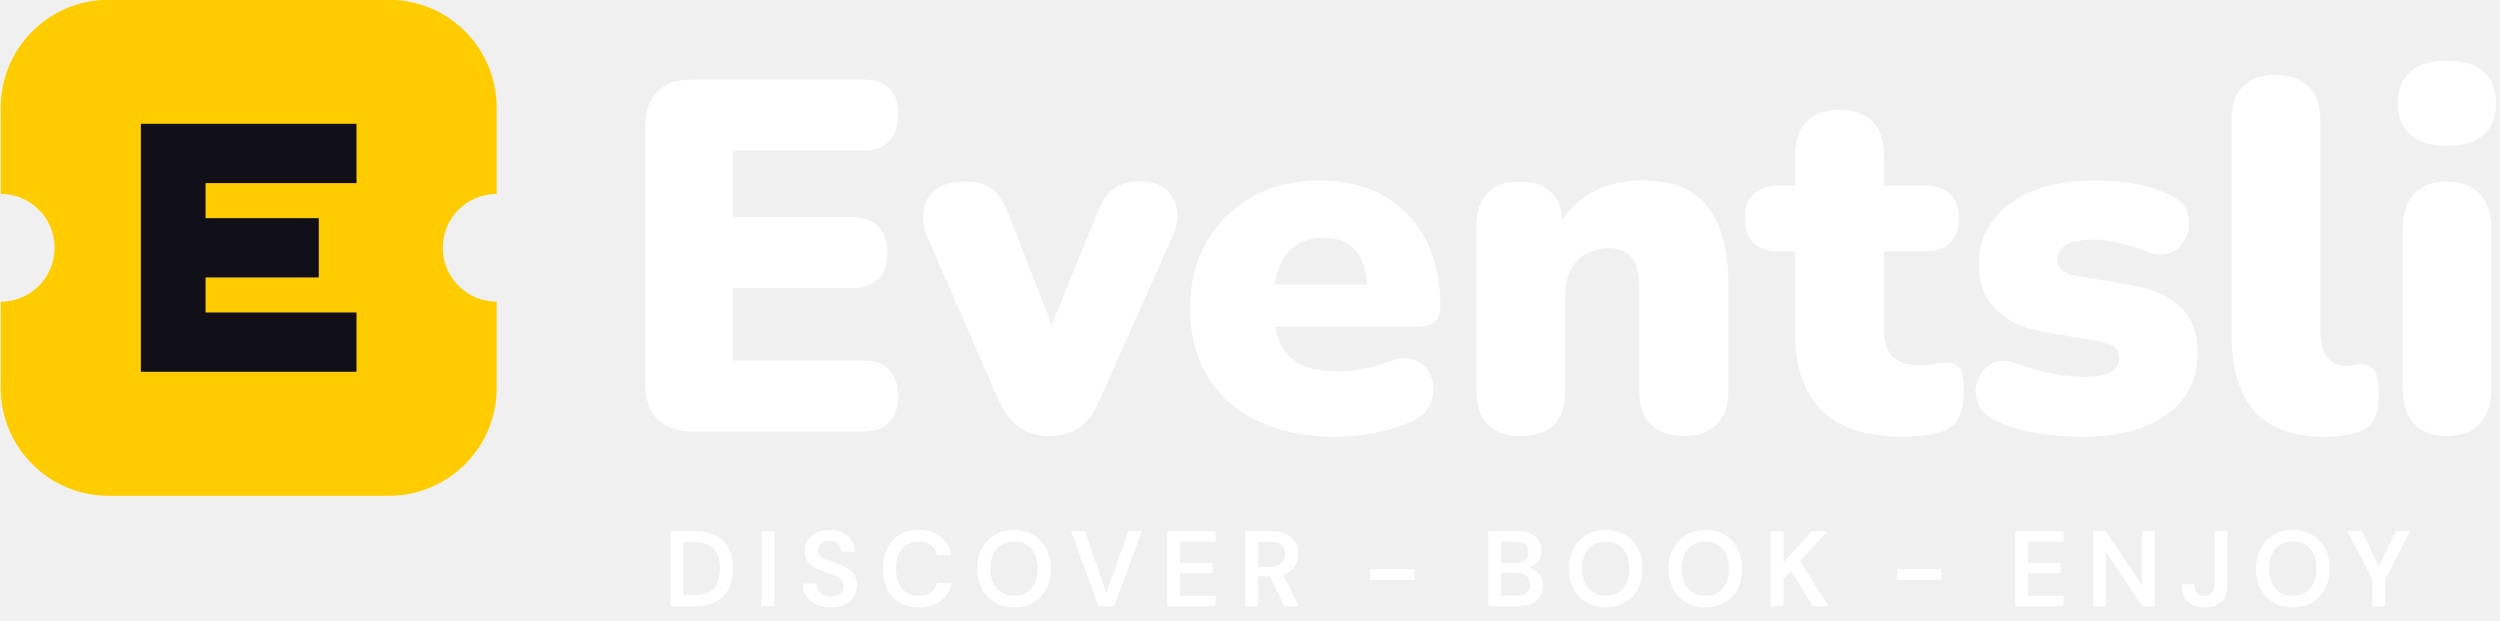
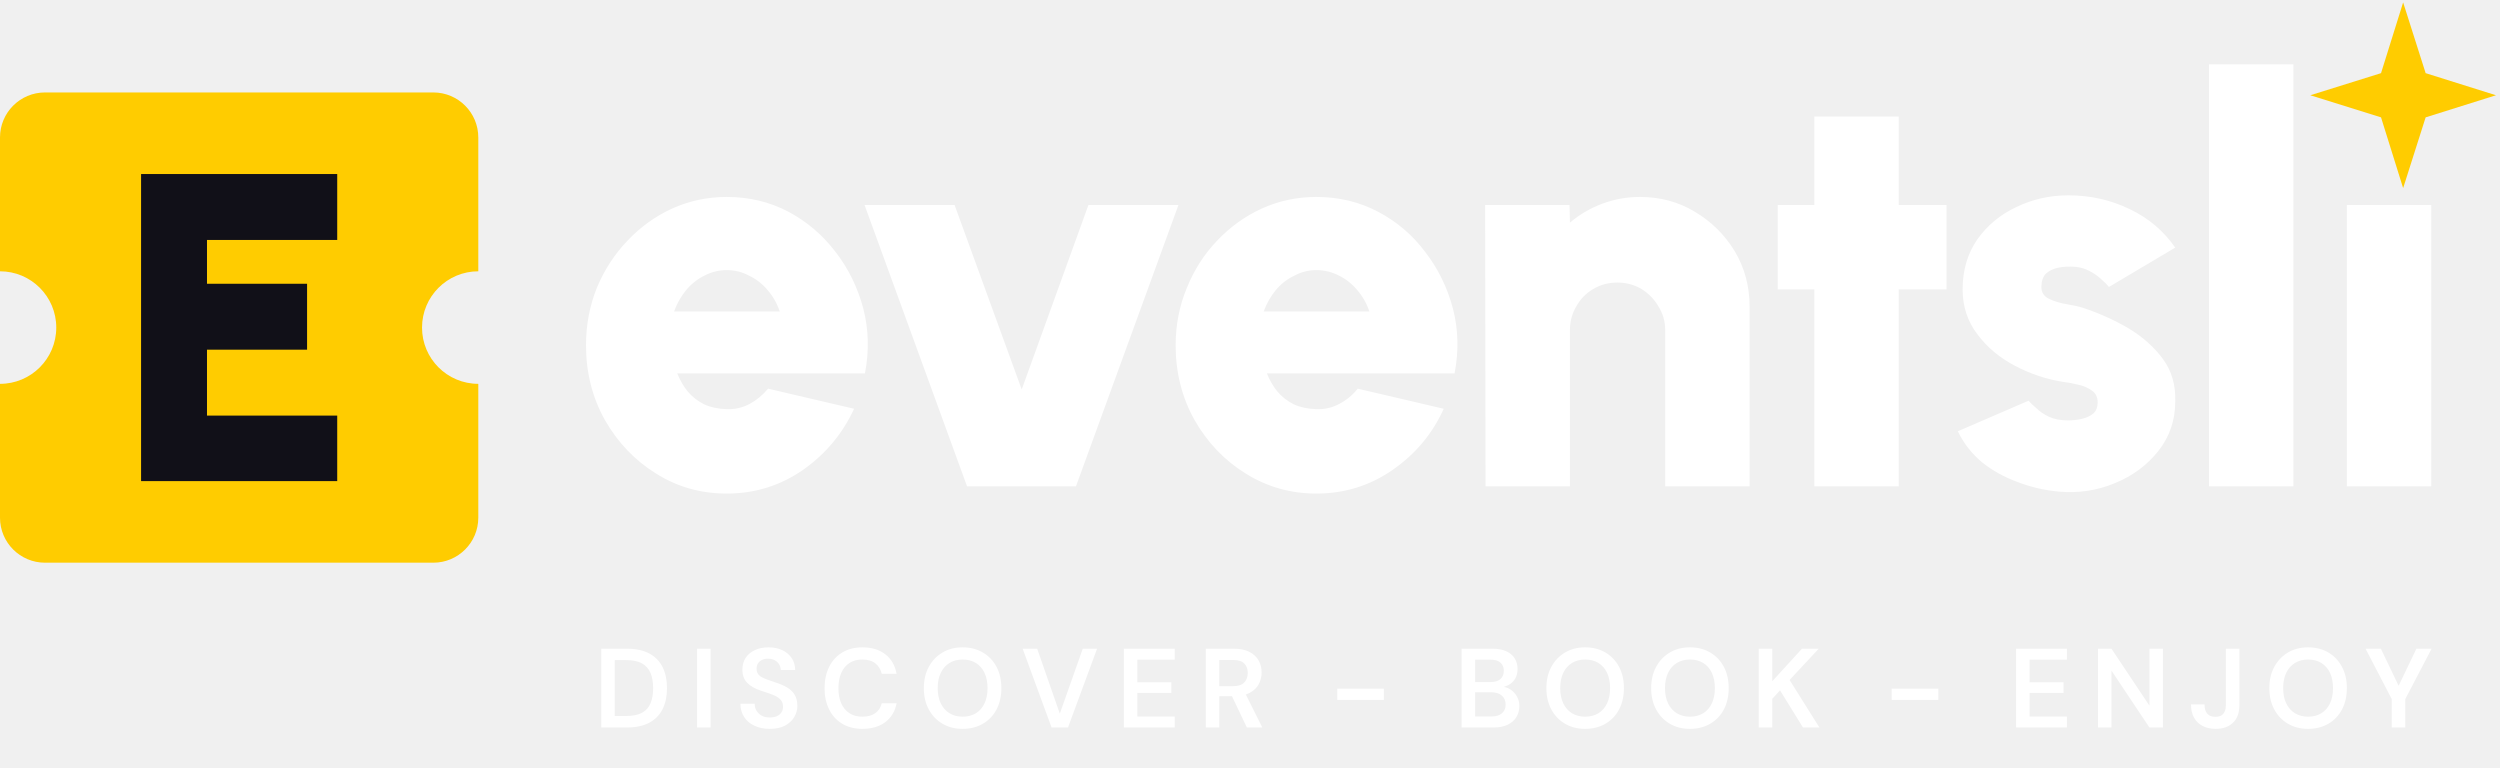
- <svg xmlns="http://www.w3.org/2000/svg" viewBox="0 -16.0 700.8 174.1" width="2803.2" height="696">
-   <g transform="translate(0 -16.05) scale(0.3024)">
-     <path d="M100 0H360A100 100 0 0 1 460 100V180A50 50 0 0 0 460 280V360A100 100 0 0 1 360 460H100A100 100 0 0 1 0 360V280A50 50 0 0 0 0 180V100A100 100 0 0 1 100 0Z" fill="#FFCC00" />
-     <path d="M130 115H330V170H190V202.5H295V257.5H190V290H330V345H130Z" fill="#111018" />
+ <svg xmlns="http://www.w3.org/2000/svg" viewBox="0 -121 622 191" width="2488" height="764">
+   <path d="M11.2 -98H107.8A11.2 11.2 0 0 1 119 -86.8V-53.5A14 14 0 0 0 119 -25.5V7.8A11.2 11.2 0 0 1 107.8 19H11.2A11.2 11.2 0 0 1 0 7.8V-25.5A14 14 0 0 0 0 -53.5V-86.8A11.2 11.2 0 0 1 11.2 -98Z" fill="#FFCC00" />
+   <path d="M83.9-1.3L35.1-1.3L35.1-77.7L83.9-77.7L83.9-61.3L51.5-61.3L51.5-50.4L76.4-50.4L76.4-34.0L51.5-34.0L51.5-17.6L83.9-17.6L83.9-1.3Z" fill="#111018" />
+   <g transform="translate(141.6 0)">
+     <path d="M39.2 1.8L39.2 1.8Q29.5 1.8 21.6-3.2Q13.7-8.1 8.9-16.5Q4.2-24.9 4.2-35.1L4.2-35.1Q4.2-42.7 6.9-49.4Q9.7-56.1 14.5-61.1Q19.3-66.2 25.6-69.1Q32.0-72.0 39.2-72.0L39.2-72.0Q47.6-72.0 54.6-68.3Q61.5-64.6 66.3-58.3Q71.1-52.1 73.2-44.2Q75.2-36.4 73.6-28.1L73.6-28.1L26.9-28.1Q27.9-25.6 29.5-23.6Q31.2-21.6 33.6-20.4Q36.0-19.3 39.2-19.2L39.2-19.2Q42.3-19.1 44.9-20.5Q47.5-21.9 49.5-24.3L49.5-24.3L70.9-19.3Q66.6-10.0 58.2-4.1Q49.7 1.8 39.2 1.8ZM26.1-43.5L26.1-43.5L52.4-43.5Q51.4-46.5 49.4-48.8Q47.5-51.1 44.8-52.4Q42.2-53.8 39.2-53.8L39.2-53.8Q36.3-53.8 33.6-52.4Q31.0-51.1 29.1-48.8Q27.2-46.5 26.1-43.5ZM151.6-70L126.1 0L99.0 0L73.5-70L95.9-70L112.6-24.1L129.2-70L151.6-70ZM185.9 1.8L185.9 1.8Q176.3 1.8 168.3-3.2Q160.4-8.1 155.6-16.5Q150.9-24.9 150.9-35.1L150.9-35.1Q150.9-42.7 153.7-49.4Q156.4-56.1 161.2-61.1Q166.0-66.2 172.3-69.1Q178.7-72.0 185.9-72.0L185.9-72.0Q194.3-72.0 201.3-68.3Q208.3-64.6 213.0-58.3Q217.8-52.1 219.9-44.2Q221.9-36.4 220.3-28.1L220.3-28.1L173.6-28.1Q174.6-25.6 176.2-23.6Q177.9-21.6 180.3-20.4Q182.7-19.3 185.9-19.2L185.9-19.2Q189.0-19.1 191.6-20.5Q194.3-21.9 196.2-24.3L196.2-24.3L217.6-19.3Q213.4-10.0 204.9-4.1Q196.4 1.8 185.9 1.8ZM172.8-43.5L172.8-43.5L199.1-43.5Q198.1-46.5 196.1-48.8Q194.2-51.1 191.6-52.4Q188.9-53.8 185.9-53.8L185.9-53.8Q183.0-53.8 180.4-52.4Q177.7-51.1 175.8-48.8Q173.9-46.5 172.8-43.5ZM293.7-44.7L293.7-44.7L293.7 0L272.7 0L272.7-38.9Q272.7-42.1 271.0-44.8Q269.4-47.5 266.8-49.1Q264.1-50.7 260.8-50.7L260.8-50.7Q257.5-50.7 254.8-49.1Q252.1-47.5 250.6-44.8Q249.0-42.1 249.0-38.9L249.0-38.9L249.0 0L228.0 0L227.9-70L248.9-70L249.0-65.6Q252.5-68.6 257.0-70.3Q261.5-72.0 266.4-72.0L266.4-72.0Q274.0-72.0 280.1-68.3Q286.3-64.6 290.0-58.5Q293.7-52.3 293.7-44.7ZM342.7-70L342.7-49.0L330.8-49.0L330.8 0L309.8 0L309.8-49.0L300.7-49.0L300.7-70L309.8-70L309.8-92.0L330.8-92.0L330.8-70L342.7-70ZM370.5 1.3L370.5 1.3Q365.2 0.8 360.3-1.1Q355.4-2.9 351.5-6.0Q347.7-9.2 345.5-13.7L345.5-13.7L363.1-21.3Q363.8-20.5 365.1-19.4Q366.3-18.2 368.2-17.3Q370.2-16.4 372.9-16.4L372.9-16.4Q374.7-16.4 376.4-16.8Q378.1-17.2 379.2-18.1Q380.3-19.1 380.3-20.9L380.3-20.9Q380.3-22.8 378.9-23.8Q377.4-24.9 375.4-25.3Q373.4-25.8 371.6-26.0L371.6-26.0Q365.4-27.0 359.7-30.0Q354.0-33.0 350.4-37.8Q346.7-42.6 346.7-49.0L346.7-49.0Q346.7-56.2 350.4-61.5Q354.1-66.7 360.1-69.5Q366.1-72.4 373.0-72.4L373.0-72.4Q381.2-72.4 388.2-69.0Q395.2-65.7 399.6-59.4L399.6-59.4L383.1-49.6Q382.3-50.6 381.0-51.7Q379.8-52.8 378.2-53.6Q376.7-54.4 374.9-54.6L374.9-54.6Q372.4-54.8 370.5-54.4Q368.6-54.0 367.4-52.9Q366.3-51.7 366.3-49.6L366.3-49.6Q366.3-47.5 368.3-46.6Q370.2-45.7 372.7-45.3Q375.1-44.9 376.7-44.4L376.7-44.4Q382.7-42.4 388.0-39.3Q393.3-36.1 396.6-31.6Q399.8-27.2 399.6-21.1L399.6-21.1Q399.6-14.1 395.4-8.8Q391.2-3.5 384.6-0.8Q377.9 2.0 370.5 1.3Z" fill="#FFFFFF" />
+     <path d="M429.0 0L408.0 0L408.0-105.0L429.0-105.0L429.0 0ZM442.3 0L442.3-70L463.3-70L463.3 0L442.3 0Z" fill="#FFFFFF" />
+     <path d="M456.3 -120.4L461.9 -102.8L479.4 -97.3L461.9 -91.8L456.3 -74.2L450.8 -91.8L433.2 -97.3L450.8 -102.8Z" fill="#FFCC00" />
  </g>
-   <g transform="translate(171.8 105.0)">
-     <path d="M69.9 0L22.4 0Q15.8 0 12.4-3.4Q9.0-6.9 9.0-13.3L9.0-13.3L9.0-85.4Q9.0-91.8 12.4-95.3Q15.8-98.7 22.4-98.7L22.4-98.7L69.9-98.7Q74.9-98.7 77.4-96.2Q79.9-93.7 79.9-88.9L79.9-88.9Q79.9-84.0 77.4-81.4Q74.9-78.8 69.9-78.8L69.9-78.8L33.6-78.8L33.6-60.1L66.8-60.1Q71.7-60.1 74.3-57.5Q76.9-55.0 76.9-50.1L76.9-50.1Q76.9-45.2 74.3-42.7Q71.7-40.2 66.8-40.2L66.8-40.2L33.6-40.2L33.6-19.9L69.9-19.9Q74.9-19.9 77.4-17.3Q79.9-14.7 79.9-9.9L79.9-9.9Q79.9-5.0 77.4-2.5Q74.9 0 69.9 0L69.9 0ZM122.2 1.3L122.2 1.3Q117.3 1.3 113.9-1.2Q110.5-3.6 108.2-8.5L108.2-8.5L88.2-54.3Q86.5-58.5 87.1-62.2Q87.6-65.8 90.7-68.0Q93.7-70.1 99.0-70.1L99.0-70.1Q103.5-70.1 106.2-68.1Q108.9-66.1 111.2-60.2L111.2-60.2L125.3-23.8L120.5-23.8L135.4-60.3Q137.6-66.1 140.4-68.1Q143.2-70.1 148.1-70.1L148.1-70.1Q152.3-70.1 154.9-68.0Q157.5-65.8 158.1-62.2Q158.6-58.5 156.7-54.3L156.7-54.3L136.2-8.4Q134.1-3.5 130.7-1.1Q127.3 1.3 122.2 1.3ZM202.6 1.5L202.6 1.5Q190.0 1.5 180.8-2.9Q171.6-7.3 166.7-15.4Q161.8-23.5 161.8-34.6L161.8-34.6Q161.8-45.2 166.5-53.3Q171.2-61.3 179.4-65.9Q187.6-70.4 198.1-70.4L198.1-70.4Q205.8-70.4 212.1-68.0Q218.4-65.5 222.9-60.8Q227.4-56.1 229.7-49.6Q232.0-43.0 232.0-34.9L232.0-34.9Q232.0-32.1 230.4-30.7Q228.9-29.4 225.5-29.4L225.5-29.4L182.7-29.4L182.7-41.2L213.8-41.2L211.5-39.3Q211.5-44.5 210.1-47.7Q208.7-51.0 206.0-52.6Q203.3-54.3 199.2-54.3L199.2-54.3Q194.9-54.3 191.7-52.3Q188.6-50.3 186.9-46.3Q185.2-42.4 185.2-36.5L185.2-36.5L185.2-35.3Q185.2-25.3 189.6-21.1Q194.0-16.8 203.3-16.8L203.3-16.8Q206.4-16.8 210.4-17.6Q214.3-18.3 218.0-19.7L218.0-19.7Q221.6-21.1 224.3-20.2Q226.9-19.3 228.4-17.2Q229.9-15.0 230.0-12.3Q230.2-9.5 228.8-6.9Q227.4-4.3 224.1-2.9L224.1-2.9Q219.2-0.7 213.7 0.4Q208.2 1.5 202.6 1.5ZM254.4 1.3L254.4 1.3Q248.5 1.3 245.3-2.0Q242.1-5.2 242.1-11.3L242.1-11.3L242.1-57.7Q242.1-63.7 245.2-66.9Q248.4-70.1 254.2-70.1L254.2-70.1Q260.1-70.1 263.2-66.9Q266.3-63.7 266.3-57.7L266.3-57.7L266.3-51.1L264.7-56.8Q268.1-63.4 274.3-66.9Q280.6-70.4 288.5-70.4L288.5-70.4Q296.8-70.4 302.1-67.3Q307.4-64.1 310.1-57.5Q312.8-50.8 312.8-40.7L312.8-40.7L312.8-11.3Q312.8-5.2 309.5-2.0Q306.3 1.3 300.3 1.3L300.3 1.3Q294.3 1.3 291.1-2.0Q287.8-5.2 287.8-11.3L287.8-11.3L287.8-39.8Q287.8-46.1 285.7-48.7Q283.5-51.4 279.3-51.4L279.3-51.4Q273.7-51.4 270.3-47.8Q267.0-44.2 267.0-38.2L267.0-38.2L267.0-11.3Q267.0 1.3 254.4 1.3ZM362.3 1.5L362.3 1.5Q351.8 1.5 345.0-1.7Q338.2-4.9 334.9-11.4Q331.5-17.9 331.5-27.7L331.5-27.7L331.5-50.5L326.8-50.5Q322.3-50.5 319.8-52.9Q317.4-55.3 317.4-59.8L317.4-59.8Q317.4-64.3 319.8-66.6Q322.3-68.9 326.8-68.9L326.8-68.9L331.5-68.9L331.5-77.6Q331.5-83.7 334.7-86.9Q338.0-90.2 344.0-90.2L344.0-90.2Q350-90.2 353.2-86.9Q356.4-83.7 356.4-77.6L356.4-77.6L356.4-68.9L367.9-68.9Q372.5-68.9 375.0-66.6Q377.4-64.3 377.4-59.8L377.4-59.8Q377.4-55.3 375.0-52.9Q372.5-50.5 367.9-50.5L367.9-50.5L356.4-50.5L356.4-28.6Q356.4-23.4 358.9-20.9Q361.3-18.5 366.7-18.5L366.7-18.5Q368.6-18.5 370.4-18.9Q372.3-19.3 373.8-19.3L373.8-19.3Q376.0-19.5 377.4-18.0Q378.8-16.5 378.8-11.3L378.8-11.3Q378.8-7.1 377.6-4.3Q376.3-1.4 373.1-0.1L373.1-0.1Q371.1 0.6 367.8 1.1Q364.4 1.5 362.3 1.5ZM412.6 1.5L412.6 1.5Q406.4 1.5 400.1 0.6Q393.7-0.3 388.5-2.7L388.5-2.7Q385-4.1 383.5-6.4Q382.1-8.8 382.1-11.5Q382.2-14.1 383.7-16.3Q385.1-18.5 387.6-19.4Q390.0-20.3 393.1-19.2L393.1-19.2Q399-17.1 403.7-16.2Q408.4-15.3 412.7-15.3L412.7-15.3Q417.9-15.3 420.1-16.7Q422.4-18.2 422.4-20.6L422.4-20.6Q422.4-22.7 420.9-23.8Q419.4-24.9 416.8-25.3L416.8-25.3L401.2-27.9Q392.6-29.4 387.8-34.2Q383.0-39.1 383.0-46.9L383.0-46.9Q383.0-54.2 387.2-59.4Q391.3-64.7 398.5-67.6Q405.7-70.4 415.1-70.4L415.1-70.4Q421.4-70.4 426.6-69.5Q431.8-68.6 436.7-66.2L436.7-66.2Q439.7-65.0 441-62.6Q442.3-60.2 442.0-57.6Q441.7-55.0 440.2-52.9Q438.8-50.7 436.2-49.9Q433.7-49.1 430.4-50.3L430.4-50.3Q425.7-52.1 422.2-52.9Q418.6-53.8 415.5-53.8L415.5-53.8Q409.8-53.8 407.4-52.2Q405.0-50.7 405.0-48.3L405.0-48.3Q405.0-46.5 406.3-45.3Q407.5-44.1 410.2-43.7L410.2-43.7L425.7-41.0Q434.7-39.6 439.5-34.9Q444.4-30.2 444.4-22.3L444.4-22.3Q444.4-10.9 435.7-4.7Q427 1.5 412.6 1.5Z" fill="#FFFFFF" />
-     <path d="M480.1 1.5L480.1 1.5Q466.6 1.5 460.3-5.7Q453.9-12.9 453.9-27.4L453.9-27.4L453.9-87.4Q453.9-93.5 457.1-96.7Q460.3-100.0 466.2-100.0L466.2-100.0Q472.2-100.0 475.5-96.7Q478.8-93.5 478.8-87.4L478.8-87.4L478.8-28.3Q478.8-23.1 480.8-20.7Q482.9-18.3 486.1-18.3L486.1-18.3Q487.1-18.3 488.1-18.6Q489.2-18.8 490.4-18.9L490.4-18.9Q492.8-18.9 494.0-17.1Q495.2-15.3 495.2-9.7L495.2-9.7Q495.2-4.8 493.2-2.3Q491.3 0.1 487.2 0.8L487.2 0.8Q486.1 1.0 484.0 1.3Q481.9 1.5 480.1 1.5ZM514.2 1.3L514.2 1.3Q508.3 1.3 505.1-2.2Q501.9-5.7 501.9-12.3L501.9-12.3L501.9-56.6Q501.9-63.1 505.1-66.6Q508.3-70.1 514.2-70.1L514.2-70.1Q520.2-70.1 523.5-66.6Q526.8-63.1 526.8-56.6L526.8-56.6L526.8-12.3Q526.8-5.7 523.6-2.2Q520.4 1.3 514.2 1.3ZM514.2-80.1L514.2-80.1Q507.6-80.1 504.1-83.2Q500.5-86.2 500.5-92.1L500.5-92.1Q500.5-97.9 504.1-100.9Q507.6-104.0 514.2-104.0L514.2-104.0Q521.1-104.0 524.6-100.9Q528.1-97.9 528.1-92.1L528.1-92.1Q528.1-86.2 524.6-83.2Q521.1-80.1 514.2-80.1Z" fill="#FFFFFF" />
-   </g>
-   <path d="M194.67 154L187.89 154L187.89 133L194.67 133Q198.33 133 200.72 134.29Q203.10 135.58 204.25 137.94Q205.41 140.29 205.41 143.53L205.41 143.53Q205.41 146.71 204.25 149.06Q203.10 151.42 200.72 152.71Q198.33 154 194.67 154L194.67 154ZM191.49 136.03L191.49 150.94L194.49 150.94Q197.22 150.94 198.79 150.06Q200.37 149.17 201.04 147.50Q201.72 145.84 201.72 143.53L201.72 143.53Q201.72 141.19 201.04 139.53Q200.37 137.86 198.79 136.94Q197.22 136.03 194.49 136.03L194.49 136.03L191.49 136.03ZM217.02 154L213.42 154L213.42 133L217.02 133L217.02 154ZM232.81 154.36L232.81 154.36Q230.53 154.36 228.76 153.55Q226.99 152.74 226.00 151.24Q225.01 149.74 224.98 147.67L224.98 147.67L228.79 147.67Q228.79 148.72 229.28 149.54Q229.78 150.37 230.66 150.85Q231.55 151.33 232.81 151.33L232.81 151.33Q233.89 151.33 234.68 150.99Q235.48 150.64 235.91 150.00Q236.35 149.35 236.35 148.48L236.35 148.48Q236.35 147.49 235.88 146.84Q235.42 146.20 234.61 145.75Q233.80 145.30 232.75 144.96Q231.70 144.61 230.53 144.22L230.53 144.22Q228.04 143.38 226.78 142.07Q225.52 140.77 225.52 138.58L225.52 138.58Q225.52 136.75 226.39 135.43Q227.26 134.11 228.83 133.38Q230.41 132.64 232.48 132.64L232.48 132.64Q234.58 132.64 236.15 133.39Q237.73 134.14 238.64 135.47Q239.56 136.81 239.59 138.67L239.59 138.67L235.75 138.67Q235.72 137.89 235.33 137.22Q234.94 136.54 234.20 136.10Q233.47 135.67 232.42 135.67L232.42 135.67Q231.52 135.64 230.81 135.96Q230.11 136.27 229.70 136.85Q229.30 137.44 229.30 138.31L229.30 138.31Q229.30 139.15 229.67 139.71Q230.05 140.26 230.77 140.63Q231.49 141.01 232.45 141.34Q233.41 141.67 234.55 142.06L234.55 142.06Q236.11 142.57 237.38 143.31Q238.66 144.04 239.41 145.21Q240.16 146.38 240.16 148.24L240.16 148.24Q240.16 149.86 239.32 151.25Q238.48 152.65 236.86 153.50Q235.24 154.36 232.81 154.36ZM257.50 154.36L257.50 154.36Q254.38 154.36 252.11 153.00Q249.85 151.63 248.63 149.19Q247.42 146.74 247.42 143.53L247.42 143.53Q247.42 140.29 248.63 137.84Q249.85 135.40 252.11 134.02Q254.38 132.64 257.50 132.64L257.50 132.64Q261.25 132.64 263.62 134.49Q265.99 136.33 266.62 139.69L266.62 139.69L262.66 139.69Q262.24 137.92 260.95 136.90Q259.66 135.88 257.47 135.88L257.47 135.88Q255.49 135.88 254.06 136.80Q252.64 137.71 251.87 139.44Q251.11 141.16 251.11 143.53L251.11 143.53Q251.11 145.90 251.87 147.59Q252.64 149.29 254.06 150.21Q255.49 151.12 257.47 151.12L257.47 151.12Q259.66 151.12 260.95 150.18Q262.24 149.23 262.66 147.55L262.66 147.55L266.62 147.55Q266.02 150.73 263.63 152.54Q261.25 154.36 257.50 154.36ZM284.20 154.36L284.20 154.36Q281.17 154.36 278.85 153.00Q276.52 151.63 275.20 149.19Q273.88 146.74 273.88 143.50L273.88 143.50Q273.88 140.29 275.20 137.84Q276.52 135.40 278.85 134.02Q281.17 132.64 284.20 132.64L284.20 132.64Q287.29 132.64 289.63 134.02Q291.97 135.40 293.26 137.84Q294.55 140.29 294.55 143.50L294.55 143.50Q294.55 146.74 293.26 149.19Q291.97 151.63 289.63 153.00Q287.29 154.36 284.20 154.36ZM284.23 151.12L284.23 151.12Q286.24 151.12 287.74 150.21Q289.24 149.29 290.05 147.58Q290.86 145.87 290.86 143.50L290.86 143.50Q290.86 141.13 290.05 139.42Q289.24 137.71 287.74 136.80Q286.24 135.88 284.23 135.88L284.23 135.88Q282.22 135.88 280.72 136.80Q279.22 137.71 278.40 139.42Q277.57 141.13 277.57 143.50L277.57 143.50Q277.57 145.87 278.40 147.58Q279.22 149.29 280.72 150.21Q282.22 151.12 284.23 151.12ZM312.31 154L307.93 154L300.22 133L304.09 133L310.12 150.31L310.12 150.31L316.24 133L320.05 133L312.31 154ZM340.76 154L327.20 154L327.20 133L340.76 133L340.76 135.91L330.80 135.91L330.80 141.94L339.86 141.94L339.86 144.79L330.80 144.79L330.80 151.09L340.76 151.09L340.76 154ZM352.64 154L349.04 154L349.04 133L356.57 133Q359.06 133 360.69 133.85Q362.33 134.71 363.12 136.13Q363.92 137.56 363.92 139.36L363.92 139.36Q363.92 141.04 363.14 142.48Q362.36 143.92 360.71 144.79Q359.06 145.66 356.48 145.66L356.48 145.66L352.64 145.66L352.64 154ZM364.10 154L359.99 154L355.58 144.73L359.48 144.73L364.10 154ZM352.64 136L352.64 142.99L356.33 142.99Q358.34 142.99 359.28 142.01Q360.23 141.04 360.23 139.45L360.23 139.45Q360.23 137.89 359.30 136.94Q358.37 136 356.33 136L356.33 136L352.64 136ZM396.50 146.65L384.08 146.65L384.08 143.65L396.50 143.65L396.50 146.65ZM425.76 154L417.24 154L417.24 133L425.46 133Q427.68 133 429.16 133.69Q430.65 134.38 431.40 135.59Q432.15 136.81 432.15 138.40L432.15 138.40Q432.15 139.99 431.46 141.07Q430.77 142.15 429.64 142.72Q428.52 143.29 427.20 143.41L427.20 143.41L427.65 143.08Q429.06 143.11 430.18 143.83Q431.31 144.55 431.97 145.71Q432.63 146.86 432.63 148.27L432.63 148.27Q432.63 149.92 431.83 151.22Q431.04 152.53 429.51 153.26Q427.98 154 425.76 154L425.76 154ZM420.84 144.61L420.84 151.06L425.22 151.06Q426.99 151.06 427.98 150.22Q428.97 149.38 428.97 147.88L428.97 147.88Q428.97 146.38 427.95 145.50Q426.93 144.61 425.16 144.61L425.16 144.61L420.84 144.61ZM420.84 135.91L420.84 141.88L424.95 141.88Q426.69 141.88 427.59 141.09Q428.49 140.29 428.49 138.88L428.49 138.88Q428.49 137.50 427.59 136.71Q426.69 135.91 424.92 135.91L424.92 135.91L420.84 135.91ZM450.15 154.36L450.15 154.36Q447.12 154.36 444.80 153.00Q442.47 151.63 441.15 149.19Q439.83 146.74 439.83 143.50L439.83 143.50Q439.83 140.29 441.15 137.84Q442.47 135.40 444.80 134.02Q447.12 132.64 450.15 132.64L450.15 132.64Q453.24 132.64 455.58 134.02Q457.92 135.40 459.21 137.84Q460.50 140.29 460.50 143.50L460.50 143.50Q460.50 146.74 459.21 149.19Q457.92 151.63 455.58 153.00Q453.24 154.36 450.15 154.36ZM450.18 151.12L450.18 151.12Q452.19 151.12 453.69 150.21Q455.19 149.29 456.00 147.58Q456.81 145.87 456.81 143.50L456.81 143.50Q456.81 141.13 456.00 139.42Q455.19 137.71 453.69 136.80Q452.19 135.88 450.18 135.88L450.18 135.88Q448.17 135.88 446.67 136.80Q445.17 137.71 444.35 139.42Q443.52 141.13 443.52 143.50L443.52 143.50Q443.52 145.87 444.35 147.58Q445.17 149.29 446.67 150.21Q448.17 151.12 450.18 151.12ZM478.08 154.36L478.08 154.36Q475.05 154.36 472.73 153.00Q470.40 151.63 469.08 149.19Q467.76 146.74 467.76 143.50L467.76 143.50Q467.76 140.29 469.08 137.84Q470.40 135.40 472.73 134.02Q475.05 132.64 478.08 132.64L478.08 132.64Q481.17 132.64 483.51 134.02Q485.85 135.40 487.14 137.84Q488.43 140.29 488.43 143.50L488.43 143.50Q488.43 146.74 487.14 149.19Q485.85 151.63 483.51 153.00Q481.17 154.36 478.08 154.36ZM478.11 151.12L478.11 151.12Q480.12 151.12 481.62 150.21Q483.12 149.29 483.93 147.58Q484.74 145.87 484.74 143.50L484.74 143.50Q484.74 141.13 483.93 139.42Q483.12 137.71 481.62 136.80Q480.12 135.88 478.11 135.88L478.11 135.88Q476.10 135.88 474.60 136.80Q473.10 137.71 472.28 139.42Q471.45 141.13 471.45 143.50L471.45 143.50Q471.45 145.87 472.28 147.58Q473.10 149.29 474.60 150.21Q476.10 151.12 478.11 151.12ZM500.05 154L496.45 154L496.45 133L500.05 133L500.05 141.67L507.97 133L512.44 133L504.67 141.34L512.62 154L508.24 154L502.12 144.10L500.05 146.35L500.05 154ZM544.30 146.65L531.88 146.65L531.88 143.65L544.30 143.65L544.30 146.65ZM578.60 154L565.04 154L565.04 133L578.60 133L578.60 135.91L568.64 135.91L568.64 141.94L577.70 141.94L577.70 144.79L568.64 144.79L568.64 151.09L578.60 151.09L578.60 154ZM590.48 154L586.88 154L586.88 133L590.48 133L600.59 148.18L600.59 148.18L600.59 133L604.19 133L604.19 154L600.59 154L590.48 138.85L590.48 138.85L590.48 154ZM618.26 154.36L618.26 154.36Q616.25 154.36 614.77 153.59Q613.28 152.83 612.47 151.38Q611.66 149.92 611.66 147.85L611.66 147.85L615.26 147.85Q615.26 148.84 615.56 149.59Q615.86 150.34 616.51 150.75Q617.15 151.15 618.17 151.15L618.17 151.15Q619.19 151.15 619.79 150.76Q620.39 150.37 620.68 149.66Q620.96 148.96 620.96 148.03L620.96 148.03L620.96 133L624.56 133L624.56 148.03Q624.56 151.09 622.87 152.72Q621.17 154.36 618.26 154.36ZM642.86 154.36L642.86 154.36Q639.83 154.36 637.51 153.00Q635.18 151.63 633.86 149.19Q632.54 146.74 632.54 143.50L632.54 143.50Q632.54 140.29 633.86 137.84Q635.18 135.40 637.51 134.02Q639.83 132.64 642.86 132.64L642.86 132.64Q645.95 132.64 648.29 134.02Q650.63 135.40 651.92 137.84Q653.21 140.29 653.21 143.50L653.21 143.50Q653.21 146.74 651.92 149.19Q650.63 151.63 648.29 153.00Q645.95 154.36 642.86 154.36ZM642.89 151.12L642.89 151.12Q644.90 151.12 646.40 150.21Q647.90 149.29 648.71 147.58Q649.52 145.87 649.52 143.50L649.52 143.50Q649.52 141.13 648.71 139.42Q647.90 137.71 646.40 136.80Q644.90 135.88 642.89 135.88L642.89 135.88Q640.88 135.88 639.38 136.80Q637.88 137.71 637.06 139.42Q636.23 141.13 636.23 143.50L636.23 143.50Q636.23 145.87 637.06 147.58Q637.88 149.29 639.38 150.21Q640.88 151.12 642.89 151.12ZM668.79 154L665.19 154L665.19 146.44L658.20 133L662.28 133L667.41 143.68L666.63 143.68L671.76 133L675.81 133L668.79 146.44L668.79 154Z" fill="#FFFFFF" />
+   <path d="M155.92 60L149.59 60L149.59 40.40L155.92 40.40Q159.34 40.40 161.56 41.60Q163.79 42.81 164.87 45.01Q165.95 47.20 165.95 50.23L165.95 50.23Q165.95 53.20 164.87 55.39Q163.79 57.59 161.56 58.80Q159.34 60 155.92 60L155.92 60ZM152.95 43.23L152.95 57.14L155.75 57.14Q158.30 57.14 159.77 56.32Q161.24 55.49 161.87 53.94Q162.50 52.38 162.50 50.23L162.50 50.23Q162.50 48.04 161.87 46.49Q161.24 44.94 159.77 44.08Q158.30 43.23 155.75 43.23L155.75 43.23L152.95 43.23ZM176.79 60L173.43 60L173.43 40.40L176.79 40.40L176.79 60ZM191.52 60.34L191.52 60.34Q189.39 60.34 187.74 59.58Q186.08 58.82 185.16 57.42Q184.24 56.02 184.21 54.09L184.21 54.09L187.76 54.09Q187.76 55.07 188.23 55.84Q188.69 56.61 189.51 57.06Q190.34 57.51 191.52 57.51L191.52 57.51Q192.52 57.51 193.27 57.19Q194.01 56.86 194.41 56.26Q194.82 55.66 194.82 54.85L194.82 54.85Q194.82 53.92 194.39 53.32Q193.95 52.72 193.20 52.30Q192.44 51.88 191.46 51.56Q190.48 51.24 189.39 50.87L189.39 50.87Q187.06 50.09 185.89 48.87Q184.71 47.65 184.71 45.61L184.71 45.61Q184.71 43.90 185.52 42.67Q186.34 41.44 187.81 40.75Q189.28 40.06 191.21 40.06L191.21 40.06Q193.17 40.06 194.64 40.76Q196.11 41.46 196.96 42.71Q197.82 43.96 197.84 45.69L197.84 45.69L194.26 45.69Q194.23 44.96 193.87 44.33Q193.50 43.70 192.82 43.30Q192.13 42.89 191.15 42.89L191.15 42.89Q190.31 42.86 189.65 43.16Q189.00 43.45 188.62 44.00Q188.24 44.54 188.24 45.36L188.24 45.36Q188.24 46.14 188.59 46.66Q188.94 47.18 189.61 47.53Q190.28 47.88 191.18 48.18Q192.08 48.49 193.14 48.86L193.14 48.86Q194.60 49.33 195.79 50.02Q196.98 50.70 197.68 51.80Q198.38 52.89 198.38 54.62L198.38 54.62Q198.38 56.14 197.59 57.44Q196.81 58.74 195.30 59.54Q193.78 60.34 191.52 60.34ZM214.56 60.34L214.56 60.34Q211.65 60.34 209.54 59.06Q207.42 57.79 206.29 55.51Q205.15 53.22 205.15 50.23L205.15 50.23Q205.15 47.20 206.29 44.92Q207.42 42.64 209.54 41.35Q211.65 40.06 214.56 40.06L214.56 40.06Q218.06 40.06 220.27 41.79Q222.49 43.51 223.07 46.64L223.07 46.64L219.38 46.64Q218.99 44.99 217.78 44.04Q216.58 43.09 214.53 43.09L214.53 43.09Q212.69 43.09 211.36 43.94Q210.03 44.80 209.31 46.41Q208.60 48.02 208.60 50.23L208.60 50.23Q208.60 52.44 209.31 54.02Q210.03 55.60 211.36 56.46Q212.69 57.31 214.53 57.31L214.53 57.31Q216.58 57.31 217.78 56.43Q218.99 55.55 219.38 53.98L219.38 53.98L223.07 53.98Q222.51 56.95 220.29 58.64Q218.06 60.34 214.56 60.34ZM239.48 60.34L239.48 60.34Q236.66 60.34 234.49 59.06Q232.32 57.79 231.08 55.51Q229.85 53.22 229.85 50.20L229.85 50.20Q229.85 47.20 231.08 44.92Q232.32 42.64 234.49 41.35Q236.66 40.06 239.48 40.06L239.48 40.06Q242.37 40.06 244.55 41.35Q246.74 42.64 247.94 44.92Q249.14 47.20 249.14 50.20L249.14 50.20Q249.14 53.22 247.94 55.51Q246.74 57.79 244.55 59.06Q242.37 60.34 239.48 60.34ZM239.51 57.31L239.51 57.31Q241.39 57.31 242.79 56.46Q244.19 55.60 244.94 54.01Q245.70 52.41 245.70 50.20L245.70 50.20Q245.70 47.99 244.94 46.39Q244.19 44.80 242.79 43.94Q241.39 43.09 239.51 43.09L239.51 43.09Q237.64 43.09 236.24 43.94Q234.84 44.80 234.07 46.39Q233.30 47.99 233.30 50.20L233.30 50.20Q233.30 52.41 234.07 54.01Q234.84 55.60 236.24 56.46Q237.64 57.31 239.51 57.31ZM265.72 60L261.63 60L254.44 40.40L258.05 40.40L263.68 56.56L263.68 56.56L269.39 40.40L272.95 40.40L265.72 60ZM292.27 60L279.61 60L279.61 40.40L292.27 40.40L292.27 43.12L282.97 43.12L282.97 48.74L291.43 48.74L291.43 51.40L282.97 51.40L282.97 57.28L292.27 57.28L292.27 60ZM303.36 60L300.00 60L300.00 40.40L307.03 40.40Q309.35 40.40 310.88 41.20Q312.40 42.00 313.15 43.33Q313.89 44.66 313.89 46.34L313.89 46.34Q313.89 47.90 313.16 49.25Q312.43 50.59 310.89 51.40Q309.35 52.22 306.94 52.22L306.94 52.22L303.36 52.22L303.36 60ZM314.06 60L310.22 60L306.10 51.35L309.74 51.35L314.06 60ZM303.36 43.20L303.36 49.72L306.80 49.72Q308.68 49.72 309.56 48.81Q310.44 47.90 310.44 46.42L310.44 46.42Q310.44 44.96 309.58 44.08Q308.71 43.20 306.80 43.20L306.80 43.20L303.36 43.20ZM344.30 53.14L332.71 53.14L332.71 50.34L344.30 50.34L344.30 53.14ZM371.61 60L363.65 60L363.65 40.40L371.33 40.40Q373.40 40.40 374.78 41.04Q376.17 41.69 376.87 42.82Q377.57 43.96 377.57 45.44L377.57 45.44Q377.57 46.92 376.93 47.93Q376.28 48.94 375.23 49.47Q374.18 50.00 372.95 50.12L372.95 50.12L373.37 49.81Q374.69 49.84 375.74 50.51Q376.79 51.18 377.40 52.26Q378.02 53.34 378.02 54.65L378.02 54.65Q378.02 56.19 377.28 57.41Q376.53 58.63 375.11 59.31Q373.68 60 371.61 60L371.61 60ZM367.01 51.24L367.01 57.26L371.10 57.26Q372.75 57.26 373.68 56.47Q374.60 55.69 374.60 54.29L374.60 54.29Q374.60 52.89 373.65 52.06Q372.70 51.24 371.05 51.24L371.05 51.24L367.01 51.24ZM367.01 43.12L367.01 48.69L370.85 48.69Q372.47 48.69 373.31 47.95Q374.15 47.20 374.15 45.89L374.15 45.89Q374.15 44.60 373.31 43.86Q372.47 43.12 370.82 43.12L370.82 43.12L367.01 43.12ZM394.37 60.34L394.37 60.34Q391.54 60.34 389.37 59.06Q387.20 57.79 385.97 55.51Q384.74 53.22 384.74 50.20L384.74 50.20Q384.74 47.20 385.97 44.92Q387.20 42.64 389.37 41.35Q391.54 40.06 394.37 40.06L394.37 40.06Q397.26 40.06 399.44 41.35Q401.62 42.64 402.83 44.92Q404.03 47.20 404.03 50.20L404.03 50.20Q404.03 53.22 402.83 55.51Q401.62 57.79 399.44 59.06Q397.26 60.34 394.37 60.34ZM394.40 57.31L394.40 57.31Q396.28 57.31 397.68 56.46Q399.08 55.60 399.83 54.01Q400.59 52.41 400.59 50.20L400.59 50.20Q400.59 47.99 399.83 46.39Q399.08 44.80 397.68 43.94Q396.28 43.09 394.40 43.09L394.40 43.09Q392.52 43.09 391.12 43.94Q389.72 44.80 388.95 46.39Q388.18 47.99 388.18 50.20L388.18 50.20Q388.18 52.41 388.95 54.01Q389.72 55.60 391.12 56.46Q392.52 57.31 394.40 57.31ZM420.44 60.34L420.44 60.34Q417.61 60.34 415.44 59.06Q413.27 57.79 412.04 55.51Q410.81 53.22 410.81 50.20L410.81 50.20Q410.81 47.20 412.04 44.92Q413.27 42.64 415.44 41.35Q417.61 40.06 420.44 40.06L420.44 40.06Q423.33 40.06 425.51 41.35Q427.69 42.64 428.90 44.92Q430.10 47.20 430.10 50.20L430.10 50.20Q430.10 53.22 428.90 55.51Q427.69 57.79 425.51 59.06Q423.33 60.34 420.44 60.34ZM420.47 57.31L420.47 57.31Q422.35 57.31 423.75 56.46Q425.15 55.60 425.90 54.01Q426.66 52.41 426.66 50.20L426.66 50.20Q426.66 47.99 425.90 46.39Q425.15 44.80 423.75 43.94Q422.35 43.09 420.47 43.09L420.47 43.09Q418.59 43.09 417.19 43.94Q415.79 44.80 415.02 46.39Q414.25 47.99 414.25 50.20L414.25 50.20Q414.25 52.41 415.02 54.01Q415.79 55.60 417.19 56.46Q418.59 57.31 420.47 57.31ZM440.94 60L437.58 60L437.58 40.40L440.94 40.40L440.94 48.49L448.33 40.40L452.50 40.40L445.25 48.18L452.67 60L448.58 60L442.87 50.76L440.94 52.86L440.94 60ZM482.25 53.14L470.65 53.14L470.65 50.34L482.25 50.34L482.25 53.14ZM514.25 60L501.60 60L501.60 40.40L514.25 40.40L514.25 43.12L504.96 43.12L504.96 48.74L513.41 48.74L513.41 51.40L504.96 51.40L504.96 57.28L514.25 57.28L514.25 60ZM525.34 60L521.98 60L521.98 40.40L525.34 40.40L534.78 54.57L534.78 54.57L534.78 40.40L538.14 40.40L538.14 60L534.78 60L525.34 45.86L525.34 45.86L525.34 60ZM551.28 60.34L551.28 60.34Q549.40 60.34 548.01 59.62Q546.63 58.91 545.87 57.55Q545.12 56.19 545.12 54.26L545.12 54.26L548.48 54.26Q548.48 55.18 548.76 55.88Q549.04 56.58 549.64 56.96Q550.24 57.34 551.19 57.34L551.19 57.34Q552.14 57.34 552.70 56.98Q553.26 56.61 553.53 55.95Q553.80 55.30 553.80 54.43L553.80 54.43L553.80 40.40L557.16 40.40L557.16 54.43Q557.16 57.28 555.57 58.81Q553.99 60.34 551.28 60.34ZM574.24 60.34L574.24 60.34Q571.41 60.34 569.24 59.06Q567.07 57.79 565.84 55.51Q564.61 53.22 564.61 50.20L564.61 50.20Q564.61 47.20 565.84 44.92Q567.07 42.64 569.24 41.35Q571.41 40.06 574.24 40.06L574.24 40.06Q577.12 40.06 579.31 41.35Q581.49 42.64 582.69 44.92Q583.90 47.20 583.90 50.20L583.90 50.20Q583.90 53.22 582.69 55.51Q581.49 57.79 579.31 59.06Q577.12 60.34 574.24 60.34ZM574.27 57.31L574.27 57.31Q576.14 57.31 577.54 56.46Q578.94 55.60 579.70 54.01Q580.45 52.41 580.45 50.20L580.45 50.20Q580.45 47.99 579.70 46.39Q578.94 44.80 577.54 43.94Q576.14 43.09 574.27 43.09L574.27 43.09Q572.39 43.09 570.99 43.94Q569.59 44.80 568.82 46.39Q568.05 47.99 568.05 50.20L568.05 50.20Q568.05 52.41 568.82 54.01Q569.59 55.60 570.99 56.46Q572.39 57.31 574.27 57.31ZM598.43 60L595.07 60L595.07 52.94L588.55 40.40L592.36 40.40L597.14 50.37L596.42 50.37L601.20 40.40L604.98 40.40L598.43 52.94L598.43 60Z" fill="#FFFFFF" />
</svg>
